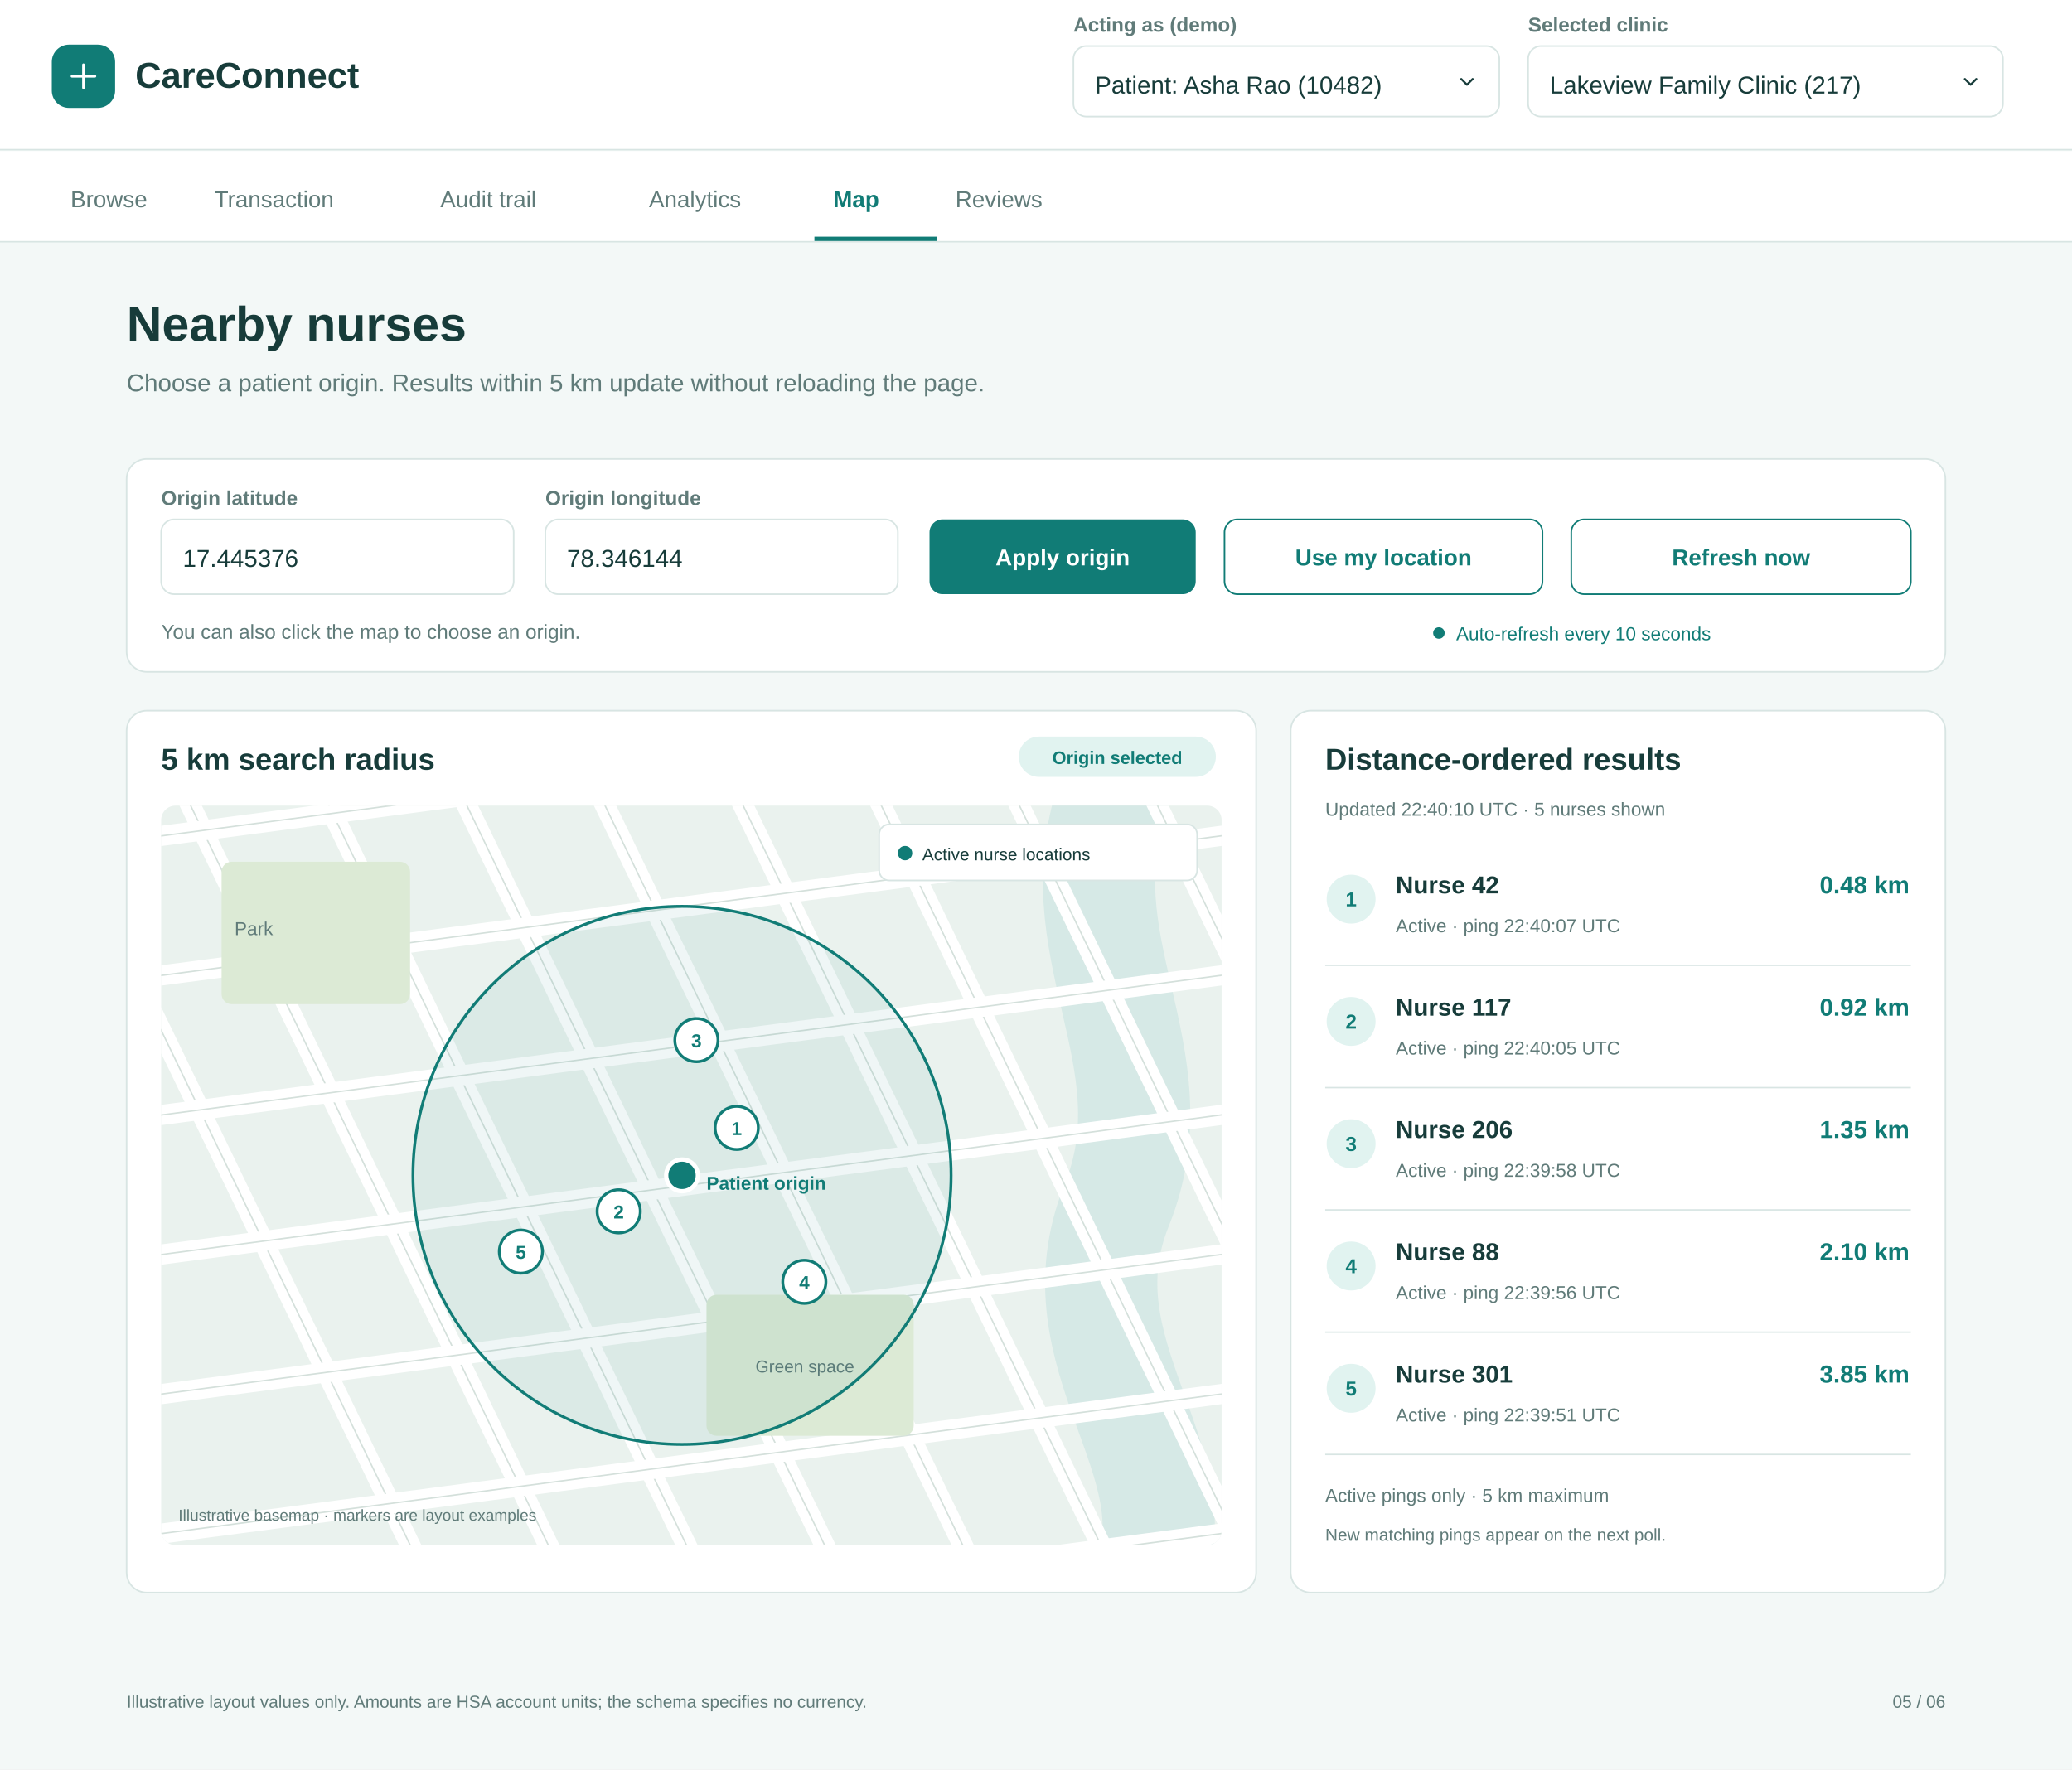
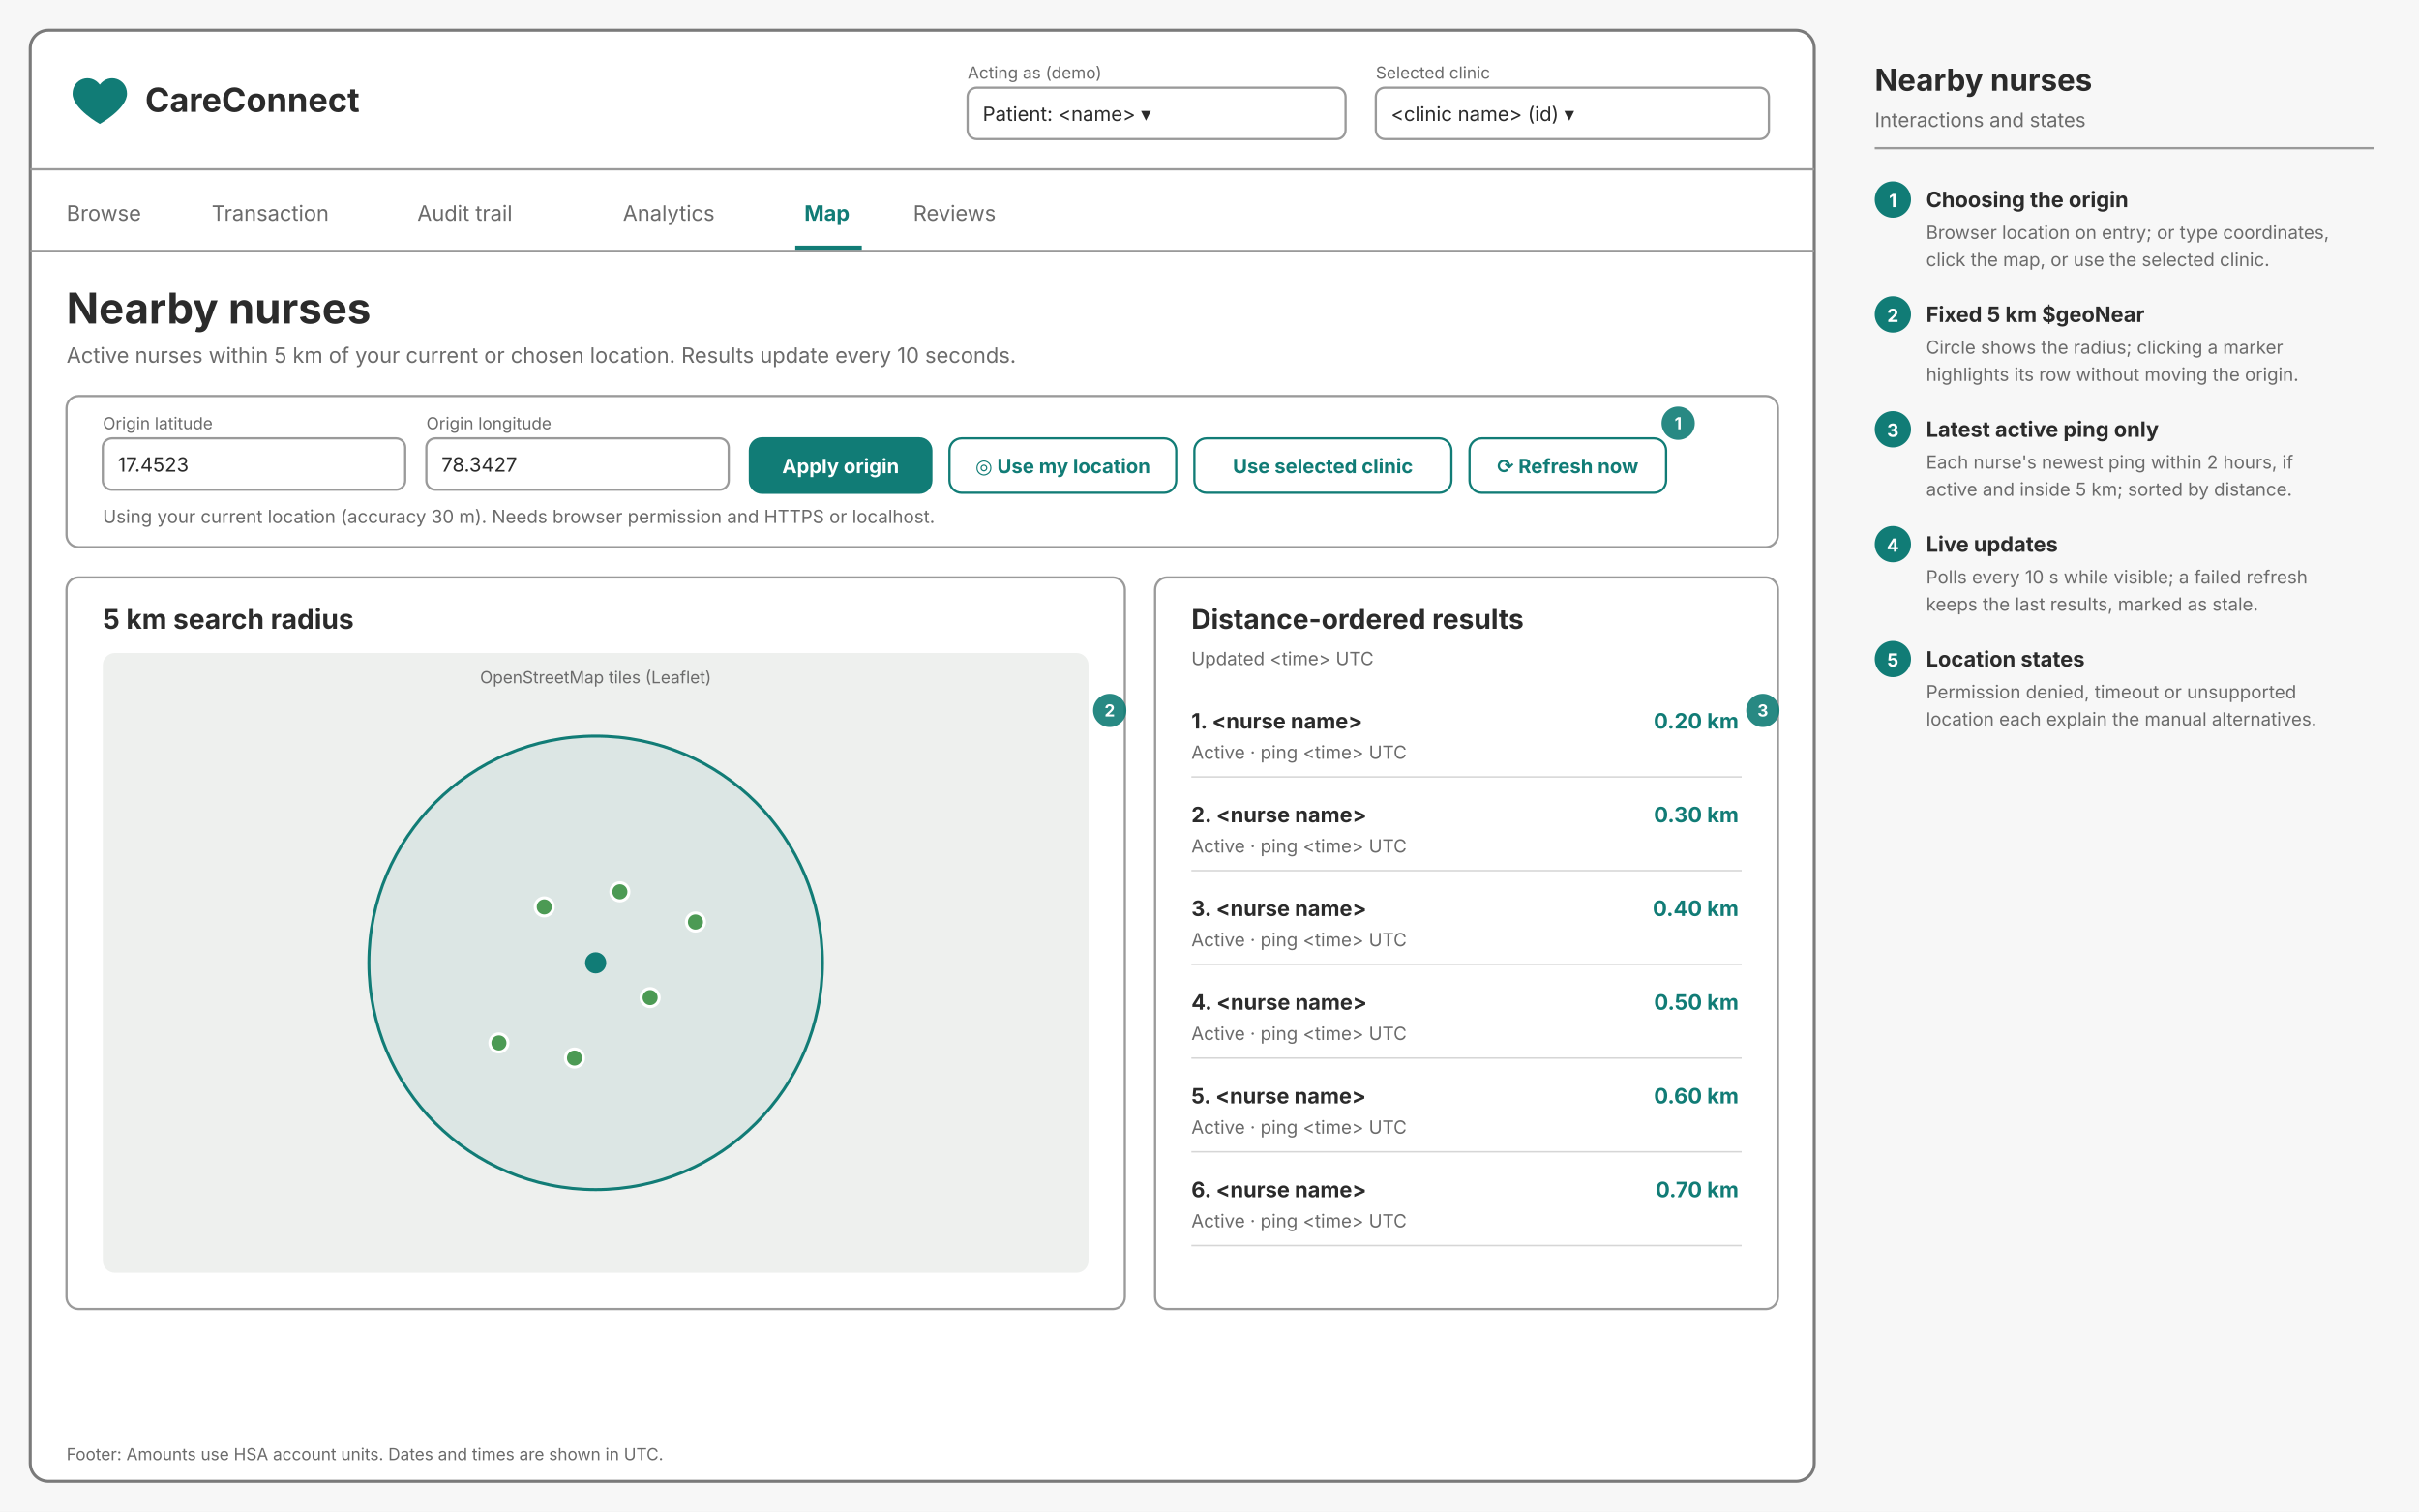
- <svg xmlns="http://www.w3.org/2000/svg" width="1440" height="1230" viewBox="0 0 1440 1230" role="img" aria-labelledby="title desc">
-   <rect x="0" y="0" width="1440" height="1230" rx="0" fill="#F3F8F7" stroke="none" stroke-width="1.1" />
-   <rect x="0" y="0" width="1440" height="104" rx="0" fill="#FFFFFF" stroke="none" stroke-width="1.1" />
-   <line x1="0" y1="104" x2="1440" y2="104" stroke="#D8E5E3" stroke-width="1" />
-   <rect x="36" y="31" width="44" height="44" rx="12" fill="#117C76" stroke="none" stroke-width="1.1" />
-   <g transform="translate(46,41) scale(1.0)" fill="none" stroke="#FFFFFF" stroke-width="1.8" stroke-linecap="round" stroke-linejoin="round">
-     <path d="M 12 4 V 20 M 4 12 H 20" />
-   </g>
-   <text x="94" y="61" font-family="Arial, DejaVu Sans, sans-serif" font-size="25" font-weight="700" fill="#173C3A" text-anchor="start">CareConnect</text>
-   <text x="746" y="22" font-family="Arial, DejaVu Sans, sans-serif" font-size="14" font-weight="600" fill="#607B79" text-anchor="start">Acting as (demo)</text>
-   <rect x="746" y="32" width="296" height="49" rx="9" fill="#FFFFFF" stroke="#D8E5E3" stroke-width="1.1" />
-   <text x="761" y="65" font-family="Arial, DejaVu Sans, sans-serif" font-size="17" font-weight="400" fill="#173C3A" text-anchor="start">Patient: Asha Rao (10482)</text>
-   <g transform="translate(1010,47) scale(0.7916667)" fill="none" stroke="#173C3A" stroke-width="1.8" stroke-linecap="round" stroke-linejoin="round">
-     <path d="M 7 10 L 12 15 L 17 10" />
-   </g>
-   <text x="1062" y="22" font-family="Arial, DejaVu Sans, sans-serif" font-size="14" font-weight="600" fill="#607B79" text-anchor="start">Selected clinic</text>
-   <rect x="1062" y="32" width="330" height="49" rx="9" fill="#FFFFFF" stroke="#D8E5E3" stroke-width="1.1" />
-   <text x="1077" y="65" font-family="Arial, DejaVu Sans, sans-serif" font-size="17" font-weight="400" fill="#173C3A" text-anchor="start">Lakeview Family Clinic (217)</text>
-   <g transform="translate(1360,47) scale(0.7916667)" fill="none" stroke="#173C3A" stroke-width="1.8" stroke-linecap="round" stroke-linejoin="round">
-     <path d="M 7 10 L 12 15 L 17 10" />
-   </g>
-   <rect x="0" y="105" width="1440" height="63" rx="0" fill="#FFFFFF" stroke="none" stroke-width="1.1" />
-   <line x1="0" y1="168" x2="1440" y2="168" stroke="#D8E5E3" stroke-width="1" />
-   <text x="49" y="144" font-family="Arial, DejaVu Sans, sans-serif" font-size="16" font-weight="400" fill="#607B79" text-anchor="start">Browse</text>
-   <text x="149" y="144" font-family="Arial, DejaVu Sans, sans-serif" font-size="16" font-weight="400" fill="#607B79" text-anchor="start">Transaction</text>
-   <text x="306" y="144" font-family="Arial, DejaVu Sans, sans-serif" font-size="16" font-weight="400" fill="#607B79" text-anchor="start">Audit trail</text>
-   <text x="451" y="144" font-family="Arial, DejaVu Sans, sans-serif" font-size="16" font-weight="400" fill="#607B79" text-anchor="start">Analytics</text>
-   <text x="579" y="144" font-family="Arial, DejaVu Sans, sans-serif" font-size="16" font-weight="600" fill="#117C76" text-anchor="start">Map</text>
-   <line x1="566" y1="166" x2="651" y2="166" stroke="#117C76" stroke-width="3" />
-   <text x="664" y="144" font-family="Arial, DejaVu Sans, sans-serif" font-size="16" font-weight="400" fill="#607B79" text-anchor="start">Reviews</text>
-   <text x="88" y="237" font-family="Arial, DejaVu Sans, sans-serif" font-size="34" font-weight="700" fill="#173C3A" text-anchor="start">Nearby nurses</text>
-   <text x="88" y="272" font-family="Arial, DejaVu Sans, sans-serif" font-size="17" font-weight="400" fill="#607B79" text-anchor="start">Choose a patient origin. Results within 5 km update without reloading the page.</text>
-   <rect x="88" y="319" width="1264" height="148" rx="14" fill="#FFFFFF" stroke="#D8E5E3" stroke-width="1.1" />
-   <text x="112" y="351" font-family="Arial, DejaVu Sans, sans-serif" font-size="14" font-weight="600" fill="#607B79" text-anchor="start">Origin latitude</text>
-   <rect x="112" y="361" width="245" height="52" rx="9" fill="#FFFFFF" stroke="#D8E5E3" stroke-width="1.1" />
-   <text x="127" y="394" font-family="Arial, DejaVu Sans, sans-serif" font-size="17" font-weight="400" fill="#173C3A" text-anchor="start">17.445376</text>
-   <text x="379" y="351" font-family="Arial, DejaVu Sans, sans-serif" font-size="14" font-weight="600" fill="#607B79" text-anchor="start">Origin longitude</text>
-   <rect x="379" y="361" width="245" height="52" rx="9" fill="#FFFFFF" stroke="#D8E5E3" stroke-width="1.1" />
-   <text x="394" y="394" font-family="Arial, DejaVu Sans, sans-serif" font-size="17" font-weight="400" fill="#173C3A" text-anchor="start">78.346144</text>
-   <rect x="646" y="361" width="185" height="52" rx="9" fill="#117C76" stroke="none" stroke-width="1.1" />
-   <text x="738.5" y="393.0" font-family="Arial, DejaVu Sans, sans-serif" font-size="16" font-weight="600" fill="#FFFFFF" text-anchor="middle">Apply origin</text>
-   <rect x="851" y="361" width="221" height="52" rx="9" fill="#FFFFFF" stroke="#117C76" stroke-width="1.1" />
-   <text x="961.5" y="393.0" font-family="Arial, DejaVu Sans, sans-serif" font-size="16" font-weight="600" fill="#117C76" text-anchor="middle">Use my location</text>
-   <rect x="1092" y="361" width="236" height="52" rx="9" fill="#FFFFFF" stroke="#117C76" stroke-width="1.1" />
-   <text x="1210.0" y="393.0" font-family="Arial, DejaVu Sans, sans-serif" font-size="16" font-weight="600" fill="#117C76" text-anchor="middle">Refresh now</text>
-   <text x="112" y="444" font-family="Arial, DejaVu Sans, sans-serif" font-size="14" font-weight="400" fill="#607B79" text-anchor="start">You can also click the map to choose an origin.</text>
-   <circle cx="1000" cy="440" r="4" fill="#117C76" stroke="none" stroke-width="1" />
-   <text x="1012" y="445" font-family="Arial, DejaVu Sans, sans-serif" font-size="13" font-weight="400" fill="#117C76" text-anchor="start">Auto-refresh every 10 seconds</text>
-   <rect x="88" y="494" width="785" height="613" rx="14" fill="#FFFFFF" stroke="#D8E5E3" stroke-width="1.1" />
-   <text x="112" y="535" font-family="Arial, DejaVu Sans, sans-serif" font-size="21" font-weight="600" fill="#173C3A" text-anchor="start">5 km search radius</text>
-   <rect x="708" y="512" width="137" height="28" rx="14" fill="#E1F3F0" stroke="none" stroke-width="1.1" />
-   <text x="776.5" y="531" font-family="Arial, DejaVu Sans, sans-serif" font-size="12.5" font-weight="600" fill="#117C76" text-anchor="middle">Origin selected</text>
-   <rect x="112" y="560" width="737" height="514" rx="10" fill="#EAF2EE" stroke="none" stroke-width="1.1" />
-   <defs>
-     <clipPath id="map-clip">
-       <rect x="112" y="560" width="737" height="514" rx="10" />
-     </clipPath>
-   </defs>
-   <g clip-path="url(#map-clip)">
-     <path d="M 775 550 C 735 657 818 734 776 838 S 832 1014 798 1100" fill="none" stroke="#D6E9E6" stroke-width="78" stroke-linecap="round" stroke-linejoin="round" />
-     <path d="M 22 530 L 302 1109" fill="none" stroke="#FFFFFF" stroke-width="14" stroke-linecap="round" stroke-linejoin="round" />
-     <path d="M 22 530 L 302 1109" fill="none" stroke="#D4E0DB" stroke-width="1" stroke-linecap="round" stroke-linejoin="round" />
-     <path d="M 118 530 L 398 1109" fill="none" stroke="#FFFFFF" stroke-width="14" stroke-linecap="round" stroke-linejoin="round" />
-     <path d="M 118 530 L 398 1109" fill="none" stroke="#D4E0DB" stroke-width="1" stroke-linecap="round" stroke-linejoin="round" />
-     <path d="M 214 530 L 494 1109" fill="none" stroke="#FFFFFF" stroke-width="14" stroke-linecap="round" stroke-linejoin="round" />
-     <path d="M 214 530 L 494 1109" fill="none" stroke="#D4E0DB" stroke-width="1" stroke-linecap="round" stroke-linejoin="round" />
-     <path d="M 310 530 L 590 1109" fill="none" stroke="#FFFFFF" stroke-width="14" stroke-linecap="round" stroke-linejoin="round" />
-     <path d="M 310 530 L 590 1109" fill="none" stroke="#D4E0DB" stroke-width="1" stroke-linecap="round" stroke-linejoin="round" />
-     <path d="M 406 530 L 686 1109" fill="none" stroke="#FFFFFF" stroke-width="14" stroke-linecap="round" stroke-linejoin="round" />
-     <path d="M 406 530 L 686 1109" fill="none" stroke="#D4E0DB" stroke-width="1" stroke-linecap="round" stroke-linejoin="round" />
-     <path d="M 502 530 L 782 1109" fill="none" stroke="#FFFFFF" stroke-width="14" stroke-linecap="round" stroke-linejoin="round" />
-     <path d="M 502 530 L 782 1109" fill="none" stroke="#D4E0DB" stroke-width="1" stroke-linecap="round" stroke-linejoin="round" />
-     <path d="M 598 530 L 878 1109" fill="none" stroke="#FFFFFF" stroke-width="14" stroke-linecap="round" stroke-linejoin="round" />
-     <path d="M 598 530 L 878 1109" fill="none" stroke="#D4E0DB" stroke-width="1" stroke-linecap="round" stroke-linejoin="round" />
-     <path d="M 694 530 L 974 1109" fill="none" stroke="#FFFFFF" stroke-width="14" stroke-linecap="round" stroke-linejoin="round" />
-     <path d="M 694 530 L 974 1109" fill="none" stroke="#D4E0DB" stroke-width="1" stroke-linecap="round" stroke-linejoin="round" />
-     <path d="M 790 530 L 1070 1109" fill="none" stroke="#FFFFFF" stroke-width="14" stroke-linecap="round" stroke-linejoin="round" />
-     <path d="M 790 530 L 1070 1109" fill="none" stroke="#D4E0DB" stroke-width="1" stroke-linecap="round" stroke-linejoin="round" />
-     <path d="M 886 530 L 1166 1109" fill="none" stroke="#FFFFFF" stroke-width="14" stroke-linecap="round" stroke-linejoin="round" />
-     <path d="M 886 530 L 1166 1109" fill="none" stroke="#D4E0DB" stroke-width="1" stroke-linecap="round" stroke-linejoin="round" />
-     <path d="M 82 585 L 879 480" fill="none" stroke="#FFFFFF" stroke-width="14" stroke-linecap="round" stroke-linejoin="round" />
-     <path d="M 82 585 L 879 480" fill="none" stroke="#D4E0DB" stroke-width="1" stroke-linecap="round" stroke-linejoin="round" />
-     <path d="M 82 682 L 879 577" fill="none" stroke="#FFFFFF" stroke-width="14" stroke-linecap="round" stroke-linejoin="round" />
-     <path d="M 82 682 L 879 577" fill="none" stroke="#D4E0DB" stroke-width="1" stroke-linecap="round" stroke-linejoin="round" />
-     <path d="M 82 779 L 879 674" fill="none" stroke="#FFFFFF" stroke-width="14" stroke-linecap="round" stroke-linejoin="round" />
-     <path d="M 82 779 L 879 674" fill="none" stroke="#D4E0DB" stroke-width="1" stroke-linecap="round" stroke-linejoin="round" />
-     <path d="M 82 876 L 879 771" fill="none" stroke="#FFFFFF" stroke-width="14" stroke-linecap="round" stroke-linejoin="round" />
-     <path d="M 82 876 L 879 771" fill="none" stroke="#D4E0DB" stroke-width="1" stroke-linecap="round" stroke-linejoin="round" />
-     <path d="M 82 973 L 879 868" fill="none" stroke="#FFFFFF" stroke-width="14" stroke-linecap="round" stroke-linejoin="round" />
-     <path d="M 82 973 L 879 868" fill="none" stroke="#D4E0DB" stroke-width="1" stroke-linecap="round" stroke-linejoin="round" />
-     <path d="M 82 1070 L 879 965" fill="none" stroke="#FFFFFF" stroke-width="14" stroke-linecap="round" stroke-linejoin="round" />
-     <path d="M 82 1070 L 879 965" fill="none" stroke="#D4E0DB" stroke-width="1" stroke-linecap="round" stroke-linejoin="round" />
-     <path d="M 82 1167 L 879 1062" fill="none" stroke="#FFFFFF" stroke-width="14" stroke-linecap="round" stroke-linejoin="round" />
-     <path d="M 82 1167 L 879 1062" fill="none" stroke="#D4E0DB" stroke-width="1" stroke-linecap="round" stroke-linejoin="round" />
-     <rect x="154" y="599" width="131" height="99" rx="7" fill="#DCEAD5" stroke="none" stroke-width="1.1" />
-     <text x="163" y="650" font-family="Arial, DejaVu Sans, sans-serif" font-size="13" font-weight="400" fill="#607B79" text-anchor="start">Park</text>
-     <rect x="491" y="900" width="144" height="98" rx="7" fill="#DCEAD5" stroke="none" stroke-width="1.1" />
-     <text x="525" y="954" font-family="Arial, DejaVu Sans, sans-serif" font-size="12" font-weight="400" fill="#607B79" text-anchor="start">Green space</text>
-     <circle cx="474" cy="817" r="187" fill="#117C76" fill-opacity="0.07" stroke="#117C76" stroke-width="2" />
-     <circle cx="474" cy="817" r="11" fill="#117C76" stroke="#FFFFFF" stroke-width="3" />
-     <text x="491" y="827" font-family="Arial, DejaVu Sans, sans-serif" font-size="13" font-weight="600" fill="#117C76" text-anchor="start">Patient origin</text>
-     <circle cx="512" cy="784" r="15" fill="#FFFFFF" stroke="#117C76" stroke-width="2" />
-     <text x="512" y="789" font-family="Arial, DejaVu Sans, sans-serif" font-size="13" font-weight="700" fill="#117C76" text-anchor="middle">1</text>
-     <circle cx="430" cy="842" r="15" fill="#FFFFFF" stroke="#117C76" stroke-width="2" />
-     <text x="430" y="847" font-family="Arial, DejaVu Sans, sans-serif" font-size="13" font-weight="700" fill="#117C76" text-anchor="middle">2</text>
-     <circle cx="484" cy="723" r="15" fill="#FFFFFF" stroke="#117C76" stroke-width="2" />
-     <text x="484" y="728" font-family="Arial, DejaVu Sans, sans-serif" font-size="13" font-weight="700" fill="#117C76" text-anchor="middle">3</text>
-     <circle cx="559" cy="891" r="15" fill="#FFFFFF" stroke="#117C76" stroke-width="2" />
-     <text x="559" y="896" font-family="Arial, DejaVu Sans, sans-serif" font-size="13" font-weight="700" fill="#117C76" text-anchor="middle">4</text>
-     <circle cx="362" cy="870" r="15" fill="#FFFFFF" stroke="#117C76" stroke-width="2" />
-     <text x="362" y="875" font-family="Arial, DejaVu Sans, sans-serif" font-size="13" font-weight="700" fill="#117C76" text-anchor="middle">5</text>
-     <rect x="611" y="573" width="221" height="39" rx="7" fill="#FFFFFF" stroke="#D8E5E3" stroke-width="1.1" />
-     <circle cx="629" cy="593" r="5" fill="#117C76" stroke="none" stroke-width="1" />
-     <text x="641" y="598" font-family="Arial, DejaVu Sans, sans-serif" font-size="12" font-weight="400" fill="#173C3A" text-anchor="start">Active nurse locations</text>
-   </g>
-   <text x="124" y="1057" font-family="Arial, DejaVu Sans, sans-serif" font-size="11" font-weight="400" fill="#607B79" text-anchor="start">Illustrative basemap · markers are layout examples</text>
-   <rect x="897" y="494" width="455" height="613" rx="14" fill="#FFFFFF" stroke="#D8E5E3" stroke-width="1.1" />
-   <text x="921" y="535" font-family="Arial, DejaVu Sans, sans-serif" font-size="21" font-weight="600" fill="#173C3A" text-anchor="start">Distance-ordered results</text>
-   <text x="921" y="567" font-family="Arial, DejaVu Sans, sans-serif" font-size="13" font-weight="400" fill="#607B79" text-anchor="start">Updated 22:40:10 UTC · 5 nurses shown</text>
-   <circle cx="939" cy="625" r="17" fill="#E1F3F0" stroke="none" stroke-width="1" />
-   <text x="939" y="630" font-family="Arial, DejaVu Sans, sans-serif" font-size="14" font-weight="600" fill="#117C76" text-anchor="middle">1</text>
-   <text x="970" y="621" font-family="Arial, DejaVu Sans, sans-serif" font-size="17" font-weight="600" fill="#173C3A" text-anchor="start">Nurse 42</text>
-   <text x="1327" y="621" font-family="Arial, DejaVu Sans, sans-serif" font-size="17" font-weight="600" fill="#117C76" text-anchor="end">0.48 km</text>
-   <text x="970" y="648" font-family="Arial, DejaVu Sans, sans-serif" font-size="13" font-weight="400" fill="#607B79" text-anchor="start">Active · ping 22:40:07 UTC</text>
-   <line x1="921" y1="671" x2="1328" y2="671" stroke="#D8E5E3" stroke-width="1" />
-   <circle cx="939" cy="710" r="17" fill="#E1F3F0" stroke="none" stroke-width="1" />
-   <text x="939" y="715" font-family="Arial, DejaVu Sans, sans-serif" font-size="14" font-weight="600" fill="#117C76" text-anchor="middle">2</text>
-   <text x="970" y="706" font-family="Arial, DejaVu Sans, sans-serif" font-size="17" font-weight="600" fill="#173C3A" text-anchor="start">Nurse 117</text>
-   <text x="1327" y="706" font-family="Arial, DejaVu Sans, sans-serif" font-size="17" font-weight="600" fill="#117C76" text-anchor="end">0.92 km</text>
-   <text x="970" y="733" font-family="Arial, DejaVu Sans, sans-serif" font-size="13" font-weight="400" fill="#607B79" text-anchor="start">Active · ping 22:40:05 UTC</text>
-   <line x1="921" y1="756" x2="1328" y2="756" stroke="#D8E5E3" stroke-width="1" />
-   <circle cx="939" cy="795" r="17" fill="#E1F3F0" stroke="none" stroke-width="1" />
-   <text x="939" y="800" font-family="Arial, DejaVu Sans, sans-serif" font-size="14" font-weight="600" fill="#117C76" text-anchor="middle">3</text>
-   <text x="970" y="791" font-family="Arial, DejaVu Sans, sans-serif" font-size="17" font-weight="600" fill="#173C3A" text-anchor="start">Nurse 206</text>
-   <text x="1327" y="791" font-family="Arial, DejaVu Sans, sans-serif" font-size="17" font-weight="600" fill="#117C76" text-anchor="end">1.35 km</text>
-   <text x="970" y="818" font-family="Arial, DejaVu Sans, sans-serif" font-size="13" font-weight="400" fill="#607B79" text-anchor="start">Active · ping 22:39:58 UTC</text>
-   <line x1="921" y1="841" x2="1328" y2="841" stroke="#D8E5E3" stroke-width="1" />
-   <circle cx="939" cy="880" r="17" fill="#E1F3F0" stroke="none" stroke-width="1" />
-   <text x="939" y="885" font-family="Arial, DejaVu Sans, sans-serif" font-size="14" font-weight="600" fill="#117C76" text-anchor="middle">4</text>
-   <text x="970" y="876" font-family="Arial, DejaVu Sans, sans-serif" font-size="17" font-weight="600" fill="#173C3A" text-anchor="start">Nurse 88</text>
-   <text x="1327" y="876" font-family="Arial, DejaVu Sans, sans-serif" font-size="17" font-weight="600" fill="#117C76" text-anchor="end">2.10 km</text>
-   <text x="970" y="903" font-family="Arial, DejaVu Sans, sans-serif" font-size="13" font-weight="400" fill="#607B79" text-anchor="start">Active · ping 22:39:56 UTC</text>
-   <line x1="921" y1="926" x2="1328" y2="926" stroke="#D8E5E3" stroke-width="1" />
-   <circle cx="939" cy="965" r="17" fill="#E1F3F0" stroke="none" stroke-width="1" />
-   <text x="939" y="970" font-family="Arial, DejaVu Sans, sans-serif" font-size="14" font-weight="600" fill="#117C76" text-anchor="middle">5</text>
-   <text x="970" y="961" font-family="Arial, DejaVu Sans, sans-serif" font-size="17" font-weight="600" fill="#173C3A" text-anchor="start">Nurse 301</text>
-   <text x="1327" y="961" font-family="Arial, DejaVu Sans, sans-serif" font-size="17" font-weight="600" fill="#117C76" text-anchor="end">3.85 km</text>
-   <text x="970" y="988" font-family="Arial, DejaVu Sans, sans-serif" font-size="13" font-weight="400" fill="#607B79" text-anchor="start">Active · ping 22:39:51 UTC</text>
-   <line x1="921" y1="1011" x2="1328" y2="1011" stroke="#D8E5E3" stroke-width="1" />
-   <text x="921" y="1044" font-family="Arial, DejaVu Sans, sans-serif" font-size="13" font-weight="400" fill="#607B79" text-anchor="start">Active pings only · 5 km maximum</text>
-   <text x="921" y="1071" font-family="Arial, DejaVu Sans, sans-serif" font-size="12" font-weight="400" fill="#607B79" text-anchor="start">New matching pings appear on the next poll.</text>
-   <g id="state-loading" style="display:none">
-     <rect x="88" y="494" width="1264" height="613" rx="14" fill="#FFFFFF" stroke="#D8E5E3" stroke-width="1.1" />
-     <text x="116" y="540" font-family="Arial, DejaVu Sans, sans-serif" font-size="21" font-weight="600" fill="#173C3A" text-anchor="start">Loading records…</text>
-     <rect x="116" y="578" width="1208" height="42" rx="7" fill="#F4F8F7" stroke="none" stroke-width="1.1" />
-     <rect x="130" y="590" width="240" height="16" rx="4" fill="#D8E5E3" stroke="none" stroke-width="1.1" />
-     <rect x="116" y="642" width="1208" height="42" rx="7" fill="#F4F8F7" stroke="none" stroke-width="1.1" />
-     <rect x="130" y="654" width="240" height="16" rx="4" fill="#D8E5E3" stroke="none" stroke-width="1.1" />
-     <rect x="116" y="706" width="1208" height="42" rx="7" fill="#F4F8F7" stroke="none" stroke-width="1.1" />
-     <rect x="130" y="718" width="240" height="16" rx="4" fill="#D8E5E3" stroke="none" stroke-width="1.1" />
-     <text x="116" y="819" font-family="Arial, DejaVu Sans, sans-serif" font-size="14" font-weight="400" fill="#607B79" text-anchor="start">Please wait. Existing inputs remain available.</text>
-   </g>
-   <g id="state-empty" style="display:none">
-     <rect x="88" y="494" width="1264" height="613" rx="14" fill="#FFFFFF" stroke="#D8E5E3" stroke-width="1.1" />
-     <rect x="112" y="558" width="720" height="510" rx="10" fill="#EAF2EE" stroke="none" stroke-width="1.1" />
-     <circle cx="469" cy="809" r="165" fill="none" stroke="#117C76" stroke-width="2" />
-     <circle cx="469" cy="809" r="10" fill="#117C76" stroke="#FFFFFF" stroke-width="3" />
-     <text x="485" y="818" font-family="Arial, DejaVu Sans, sans-serif" font-size="13" font-weight="600" fill="#117C76" text-anchor="start">Patient origin</text>
-     <text x="881" y="657" font-family="Arial, DejaVu Sans, sans-serif" font-size="21" font-weight="600" fill="#173C3A" text-anchor="start">No active nurses</text>
-     <text x="881" y="686" font-family="Arial, DejaVu Sans, sans-serif" font-size="21" font-weight="600" fill="#173C3A" text-anchor="start">within 5 km</text>
-     <text x="881" y="741" font-family="Arial, DejaVu Sans, sans-serif" font-size="15" font-weight="400" fill="#607B79" text-anchor="start">Choose another origin or wait</text>
-     <text x="881" y="765" font-family="Arial, DejaVu Sans, sans-serif" font-size="15" font-weight="400" fill="#607B79" text-anchor="start">for the next live update.</text>
-     <rect x="881" y="823" width="206" height="48" rx="9" fill="#FFFFFF" stroke="#117C76" stroke-width="1.1" />
-     <text x="984.0" y="853.0" font-family="Arial, DejaVu Sans, sans-serif" font-size="16" font-weight="600" fill="#117C76" text-anchor="middle">Refresh now</text>
-   </g>
-   <g id="state-error" style="display:none">
-     <rect x="88" y="494" width="1264" height="613" rx="14" fill="#FFFFFF" stroke="#D8E5E3" stroke-width="1.1" />
-     <rect x="112" y="520" width="1216" height="98" rx="10" fill="#FDE9E7" stroke="none" stroke-width="1.1" />
-     <g transform="translate(132,554) scale(1.041667)" fill="none" stroke="#A82E2E" stroke-width="1.8" stroke-linecap="round" stroke-linejoin="round">
-       <path d="M 12 3 L 22 21 H 2 Z M 12 9 V 14 M 12 18 H 12.1" />
-     </g>
-     <text x="171" y="559" font-family="Arial, DejaVu Sans, sans-serif" font-size="22" font-weight="600" fill="#A82E2E" text-anchor="start">We could not load this data</text>
-     <text x="171" y="592" font-family="Arial, DejaVu Sans, sans-serif" font-size="15" font-weight="400" fill="#A82E2E" text-anchor="start">Retry shortly. Your current selection has been kept.</text>
-     <rect x="116" y="657" width="188" height="48" rx="9" fill="#117C76" stroke="none" stroke-width="1.1" />
-     <text x="210.0" y="687.0" font-family="Arial, DejaVu Sans, sans-serif" font-size="16" font-weight="600" fill="#FFFFFF" text-anchor="middle">Retry</text>
-   </g>
-   <text x="88" y="1187" font-family="Arial, DejaVu Sans, sans-serif" font-size="12" font-weight="400" fill="#607B79" text-anchor="start">Illustrative layout values only. Amounts are HSA account units; the schema specifies no currency.</text>
-   <text x="1352" y="1187" font-family="Arial, DejaVu Sans, sans-serif" font-size="12" font-weight="400" fill="#607B79" text-anchor="end">05 / 06</text>
+ <svg xmlns="http://www.w3.org/2000/svg" width="1600" height="1000" viewBox="0 0 1600 1000" font-family="Inter, Arial, sans-serif" role="img" aria-label="CareConnect wireframe - Nearby nurses">
+   <rect width="1600" height="1000" fill="#f7f7f7" />
+   <rect x="20" y="20" width="1180" height="960" rx="12" fill="#ffffff" stroke="#7a7a7a" stroke-width="2" />
+   <path d="M48 62c0-10 12-14 18-6 6-8 18-4 18 6 0 10-18 20-18 20s-18-10-18-20z" fill="#117C76" />
+   <text x="96" y="74" font-size="22" font-weight="bold" fill="#2b2b2b" text-anchor="start">CareConnect</text>
+   <text x="640" y="52" font-size="11" font-weight="normal" fill="#6b6b6b" text-anchor="start">Acting as (demo)</text>
+   <rect x="640" y="58" width="250" height="34" rx="6" fill="#ffffff" stroke="#9a9a9a" stroke-width="1.5" />
+   <text x="650" y="80" font-size="13" font-weight="normal" fill="#2b2b2b" text-anchor="start">Patient: &lt;name&gt;  ▾</text>
+   <text x="910" y="52" font-size="11" font-weight="normal" fill="#6b6b6b" text-anchor="start">Selected clinic</text>
+   <rect x="910" y="58" width="260" height="34" rx="6" fill="#ffffff" stroke="#9a9a9a" stroke-width="1.5" />
+   <text x="920" y="80" font-size="13" font-weight="normal" fill="#2b2b2b" text-anchor="start">&lt;clinic name&gt; (id)  ▾</text>
+   <line x1="20" y1="112" x2="1200" y2="112" stroke="#9a9a9a" stroke-width="1.5" />
+   <text x="44" y="146" font-size="14" font-weight="normal" fill="#6b6b6b" text-anchor="start">Browse</text>
+   <text x="140" y="146" font-size="14" font-weight="normal" fill="#6b6b6b" text-anchor="start">Transaction</text>
+   <text x="276" y="146" font-size="14" font-weight="normal" fill="#6b6b6b" text-anchor="start">Audit trail</text>
+   <text x="412" y="146" font-size="14" font-weight="normal" fill="#6b6b6b" text-anchor="start">Analytics</text>
+   <text x="532" y="146" font-size="14" font-weight="bold" fill="#117C76" text-anchor="start">Map</text>
+   <line x1="526" y1="164" x2="570" y2="164" stroke="#117C76" stroke-width="3" />
+   <text x="604" y="146" font-size="14" font-weight="normal" fill="#6b6b6b" text-anchor="start">Reviews</text>
+   <line x1="20" y1="166" x2="1200" y2="166" stroke="#9a9a9a" stroke-width="1.5" />
+   <text x="44" y="214" font-size="28" font-weight="bold" fill="#2b2b2b" text-anchor="start">Nearby nurses</text>
+   <text x="44" y="240" font-size="14" font-weight="normal" fill="#6b6b6b" text-anchor="start">Active nurses within 5 km of your current or chosen location. Results update every 10 seconds.</text>
+   <text x="44" y="966" font-size="11" font-weight="normal" fill="#6b6b6b" text-anchor="start">Footer: Amounts use HSA account units. Dates and times are shown in UTC.</text>
+   <text x="1240" y="60" font-size="20" font-weight="bold" fill="#2b2b2b" text-anchor="start">Nearby nurses</text>
+   <text x="1240" y="84" font-size="13" font-weight="normal" fill="#6b6b6b" text-anchor="start">Interactions and states</text>
+   <line x1="1240" y1="98" x2="1570" y2="98" stroke="#9a9a9a" stroke-width="1.5" />
+   <rect x="44" y="262" width="1132" height="100" rx="8" fill="#ffffff" stroke="#9a9a9a" stroke-width="1.5" />
+   <text x="68" y="284" font-size="11" font-weight="normal" fill="#6b6b6b" text-anchor="start">Origin latitude</text>
+   <rect x="68" y="290" width="200" height="34" rx="6" fill="#ffffff" stroke="#9a9a9a" stroke-width="1.5" />
+   <text x="78" y="312" font-size="13" font-weight="normal" fill="#2b2b2b" text-anchor="start">17.4523</text>
+   <text x="282" y="284" font-size="11" font-weight="normal" fill="#6b6b6b" text-anchor="start">Origin longitude</text>
+   <rect x="282" y="290" width="200" height="34" rx="6" fill="#ffffff" stroke="#9a9a9a" stroke-width="1.5" />
+   <text x="292" y="312" font-size="13" font-weight="normal" fill="#2b2b2b" text-anchor="start">78.3427</text>
+   <rect x="496" y="290" width="120" height="36" rx="8" fill="#117C76" stroke="#117C76" stroke-width="1.5" />
+   <text x="556.0" y="313" font-size="13" font-weight="bold" fill="#ffffff" text-anchor="middle">Apply origin</text>
+   <rect x="628" y="290" width="150" height="36" rx="8" fill="#ffffff" stroke="#117C76" stroke-width="1.5" />
+   <text x="703.0" y="313" font-size="13" font-weight="bold" fill="#117C76" text-anchor="middle">◎ Use my location</text>
+   <rect x="790" y="290" width="170" height="36" rx="8" fill="#ffffff" stroke="#117C76" stroke-width="1.5" />
+   <text x="875.0" y="313" font-size="13" font-weight="bold" fill="#117C76" text-anchor="middle">Use selected clinic</text>
+   <rect x="972" y="290" width="130" height="36" rx="8" fill="#ffffff" stroke="#117C76" stroke-width="1.5" />
+   <text x="1037.0" y="313" font-size="13" font-weight="bold" fill="#117C76" text-anchor="middle">⟳ Refresh now</text>
+   <text x="68" y="346" font-size="12" font-weight="normal" fill="#6b6b6b" text-anchor="start">Using your current location (accuracy 30 m). Needs browser permission and HTTPS or localhost.</text>
+   <rect x="44" y="382" width="700" height="484" rx="8" fill="#ffffff" stroke="#9a9a9a" stroke-width="1.5" />
+   <text x="68" y="416" font-size="18" font-weight="bold" fill="#2b2b2b" text-anchor="start">5 km search radius</text>
+   <rect x="68" y="432" width="652" height="410" rx="8" fill="#eef0ee" stroke="none" stroke-width="1.5" />
+   <text x="394" y="452" font-size="11" font-weight="normal" fill="#6b6b6b" text-anchor="middle">OpenStreetMap tiles (Leaflet)</text>
+   <circle cx="394" cy="637" r="150" fill="#117C76" fill-opacity="0.08" stroke="#117C76" stroke-width="2" />
+   <circle cx="394" cy="637" r="7" fill="#117C76" />
+   <circle cx="360" cy="600" r="6" fill="#4c9a54" stroke="#ffffff" stroke-width="2" />
+   <circle cx="430" cy="660" r="6" fill="#4c9a54" stroke="#ffffff" stroke-width="2" />
+   <circle cx="410" cy="590" r="6" fill="#4c9a54" stroke="#ffffff" stroke-width="2" />
+   <circle cx="330" cy="690" r="6" fill="#4c9a54" stroke="#ffffff" stroke-width="2" />
+   <circle cx="460" cy="610" r="6" fill="#4c9a54" stroke="#ffffff" stroke-width="2" />
+   <circle cx="380" cy="700" r="6" fill="#4c9a54" stroke="#ffffff" stroke-width="2" />
+   <rect x="764" y="382" width="412" height="484" rx="8" fill="#ffffff" stroke="#9a9a9a" stroke-width="1.5" />
+   <text x="788" y="416" font-size="18" font-weight="bold" fill="#2b2b2b" text-anchor="start">Distance-ordered results</text>
+   <text x="788" y="440" font-size="12" font-weight="normal" fill="#6b6b6b" text-anchor="start">Updated &lt;time&gt; UTC</text>
+   <text x="788" y="482" font-size="14" font-weight="bold" fill="#2b2b2b" text-anchor="start">1. &lt;nurse name&gt;</text>
+   <text x="1150" y="482" font-size="14" font-weight="bold" fill="#117C76" text-anchor="end">0.20 km</text>
+   <text x="788" y="502" font-size="12" font-weight="normal" fill="#6b6b6b" text-anchor="start">Active · ping &lt;time&gt; UTC</text>
+   <line x1="788" y1="514" x2="1152" y2="514" stroke="#d6d6d6" stroke-width="1" />
+   <text x="788" y="544" font-size="14" font-weight="bold" fill="#2b2b2b" text-anchor="start">2. &lt;nurse name&gt;</text>
+   <text x="1150" y="544" font-size="14" font-weight="bold" fill="#117C76" text-anchor="end">0.30 km</text>
+   <text x="788" y="564" font-size="12" font-weight="normal" fill="#6b6b6b" text-anchor="start">Active · ping &lt;time&gt; UTC</text>
+   <line x1="788" y1="576" x2="1152" y2="576" stroke="#d6d6d6" stroke-width="1" />
+   <text x="788" y="606" font-size="14" font-weight="bold" fill="#2b2b2b" text-anchor="start">3. &lt;nurse name&gt;</text>
+   <text x="1150" y="606" font-size="14" font-weight="bold" fill="#117C76" text-anchor="end">0.40 km</text>
+   <text x="788" y="626" font-size="12" font-weight="normal" fill="#6b6b6b" text-anchor="start">Active · ping &lt;time&gt; UTC</text>
+   <line x1="788" y1="638" x2="1152" y2="638" stroke="#d6d6d6" stroke-width="1" />
+   <text x="788" y="668" font-size="14" font-weight="bold" fill="#2b2b2b" text-anchor="start">4. &lt;nurse name&gt;</text>
+   <text x="1150" y="668" font-size="14" font-weight="bold" fill="#117C76" text-anchor="end">0.50 km</text>
+   <text x="788" y="688" font-size="12" font-weight="normal" fill="#6b6b6b" text-anchor="start">Active · ping &lt;time&gt; UTC</text>
+   <line x1="788" y1="700" x2="1152" y2="700" stroke="#d6d6d6" stroke-width="1" />
+   <text x="788" y="730" font-size="14" font-weight="bold" fill="#2b2b2b" text-anchor="start">5. &lt;nurse name&gt;</text>
+   <text x="1150" y="730" font-size="14" font-weight="bold" fill="#117C76" text-anchor="end">0.60 km</text>
+   <text x="788" y="750" font-size="12" font-weight="normal" fill="#6b6b6b" text-anchor="start">Active · ping &lt;time&gt; UTC</text>
+   <line x1="788" y1="762" x2="1152" y2="762" stroke="#d6d6d6" stroke-width="1" />
+   <text x="788" y="792" font-size="14" font-weight="bold" fill="#2b2b2b" text-anchor="start">6. &lt;nurse name&gt;</text>
+   <text x="1150" y="792" font-size="14" font-weight="bold" fill="#117C76" text-anchor="end">0.70 km</text>
+   <text x="788" y="812" font-size="12" font-weight="normal" fill="#6b6b6b" text-anchor="start">Active · ping &lt;time&gt; UTC</text>
+   <line x1="788" y1="824" x2="1152" y2="824" stroke="#d6d6d6" stroke-width="1" />
+   <circle cx="1110" cy="280" r="11" fill="#117C76" opacity="0.9" />
+   <text x="1110" y="284" font-size="11" font-weight="bold" fill="#ffffff" text-anchor="middle">1</text>
+   <circle cx="734" cy="470" r="11" fill="#117C76" opacity="0.9" />
+   <text x="734" y="474" font-size="11" font-weight="bold" fill="#ffffff" text-anchor="middle">2</text>
+   <circle cx="1166" cy="470" r="11" fill="#117C76" opacity="0.9" />
+   <text x="1166" y="474" font-size="11" font-weight="bold" fill="#ffffff" text-anchor="middle">3</text>
+   <circle cx="1252" cy="132" r="12" fill="#117C76" />
+   <text x="1252" y="137" font-size="12" font-weight="bold" fill="#ffffff" text-anchor="middle">1</text>
+   <text x="1274" y="137" font-size="14" font-weight="bold" fill="#2b2b2b" text-anchor="start">Choosing the origin</text>
+   <text x="1274" y="158" font-size="12" font-weight="normal" fill="#6b6b6b" text-anchor="start">Browser location on entry; or type coordinates,</text>
+   <text x="1274" y="176" font-size="12" font-weight="normal" fill="#6b6b6b" text-anchor="start">click the map, or use the selected clinic.</text>
+   <circle cx="1252" cy="208" r="12" fill="#117C76" />
+   <text x="1252" y="213" font-size="12" font-weight="bold" fill="#ffffff" text-anchor="middle">2</text>
+   <text x="1274" y="213" font-size="14" font-weight="bold" fill="#2b2b2b" text-anchor="start">Fixed 5 km $geoNear</text>
+   <text x="1274" y="234" font-size="12" font-weight="normal" fill="#6b6b6b" text-anchor="start">Circle shows the radius; clicking a marker</text>
+   <text x="1274" y="252" font-size="12" font-weight="normal" fill="#6b6b6b" text-anchor="start">highlights its row without moving the origin.</text>
+   <circle cx="1252" cy="284" r="12" fill="#117C76" />
+   <text x="1252" y="289" font-size="12" font-weight="bold" fill="#ffffff" text-anchor="middle">3</text>
+   <text x="1274" y="289" font-size="14" font-weight="bold" fill="#2b2b2b" text-anchor="start">Latest active ping only</text>
+   <text x="1274" y="310" font-size="12" font-weight="normal" fill="#6b6b6b" text-anchor="start">Each nurse's newest ping within 2 hours, if</text>
+   <text x="1274" y="328" font-size="12" font-weight="normal" fill="#6b6b6b" text-anchor="start">active and inside 5 km; sorted by distance.</text>
+   <circle cx="1252" cy="360" r="12" fill="#117C76" />
+   <text x="1252" y="365" font-size="12" font-weight="bold" fill="#ffffff" text-anchor="middle">4</text>
+   <text x="1274" y="365" font-size="14" font-weight="bold" fill="#2b2b2b" text-anchor="start">Live updates</text>
+   <text x="1274" y="386" font-size="12" font-weight="normal" fill="#6b6b6b" text-anchor="start">Polls every 10 s while visible; a failed refresh</text>
+   <text x="1274" y="404" font-size="12" font-weight="normal" fill="#6b6b6b" text-anchor="start">keeps the last results, marked as stale.</text>
+   <circle cx="1252" cy="436" r="12" fill="#117C76" />
+   <text x="1252" y="441" font-size="12" font-weight="bold" fill="#ffffff" text-anchor="middle">5</text>
+   <text x="1274" y="441" font-size="14" font-weight="bold" fill="#2b2b2b" text-anchor="start">Location states</text>
+   <text x="1274" y="462" font-size="12" font-weight="normal" fill="#6b6b6b" text-anchor="start">Permission denied, timeout or unsupported</text>
+   <text x="1274" y="480" font-size="12" font-weight="normal" fill="#6b6b6b" text-anchor="start">location each explain the manual alternatives.</text>
</svg>
